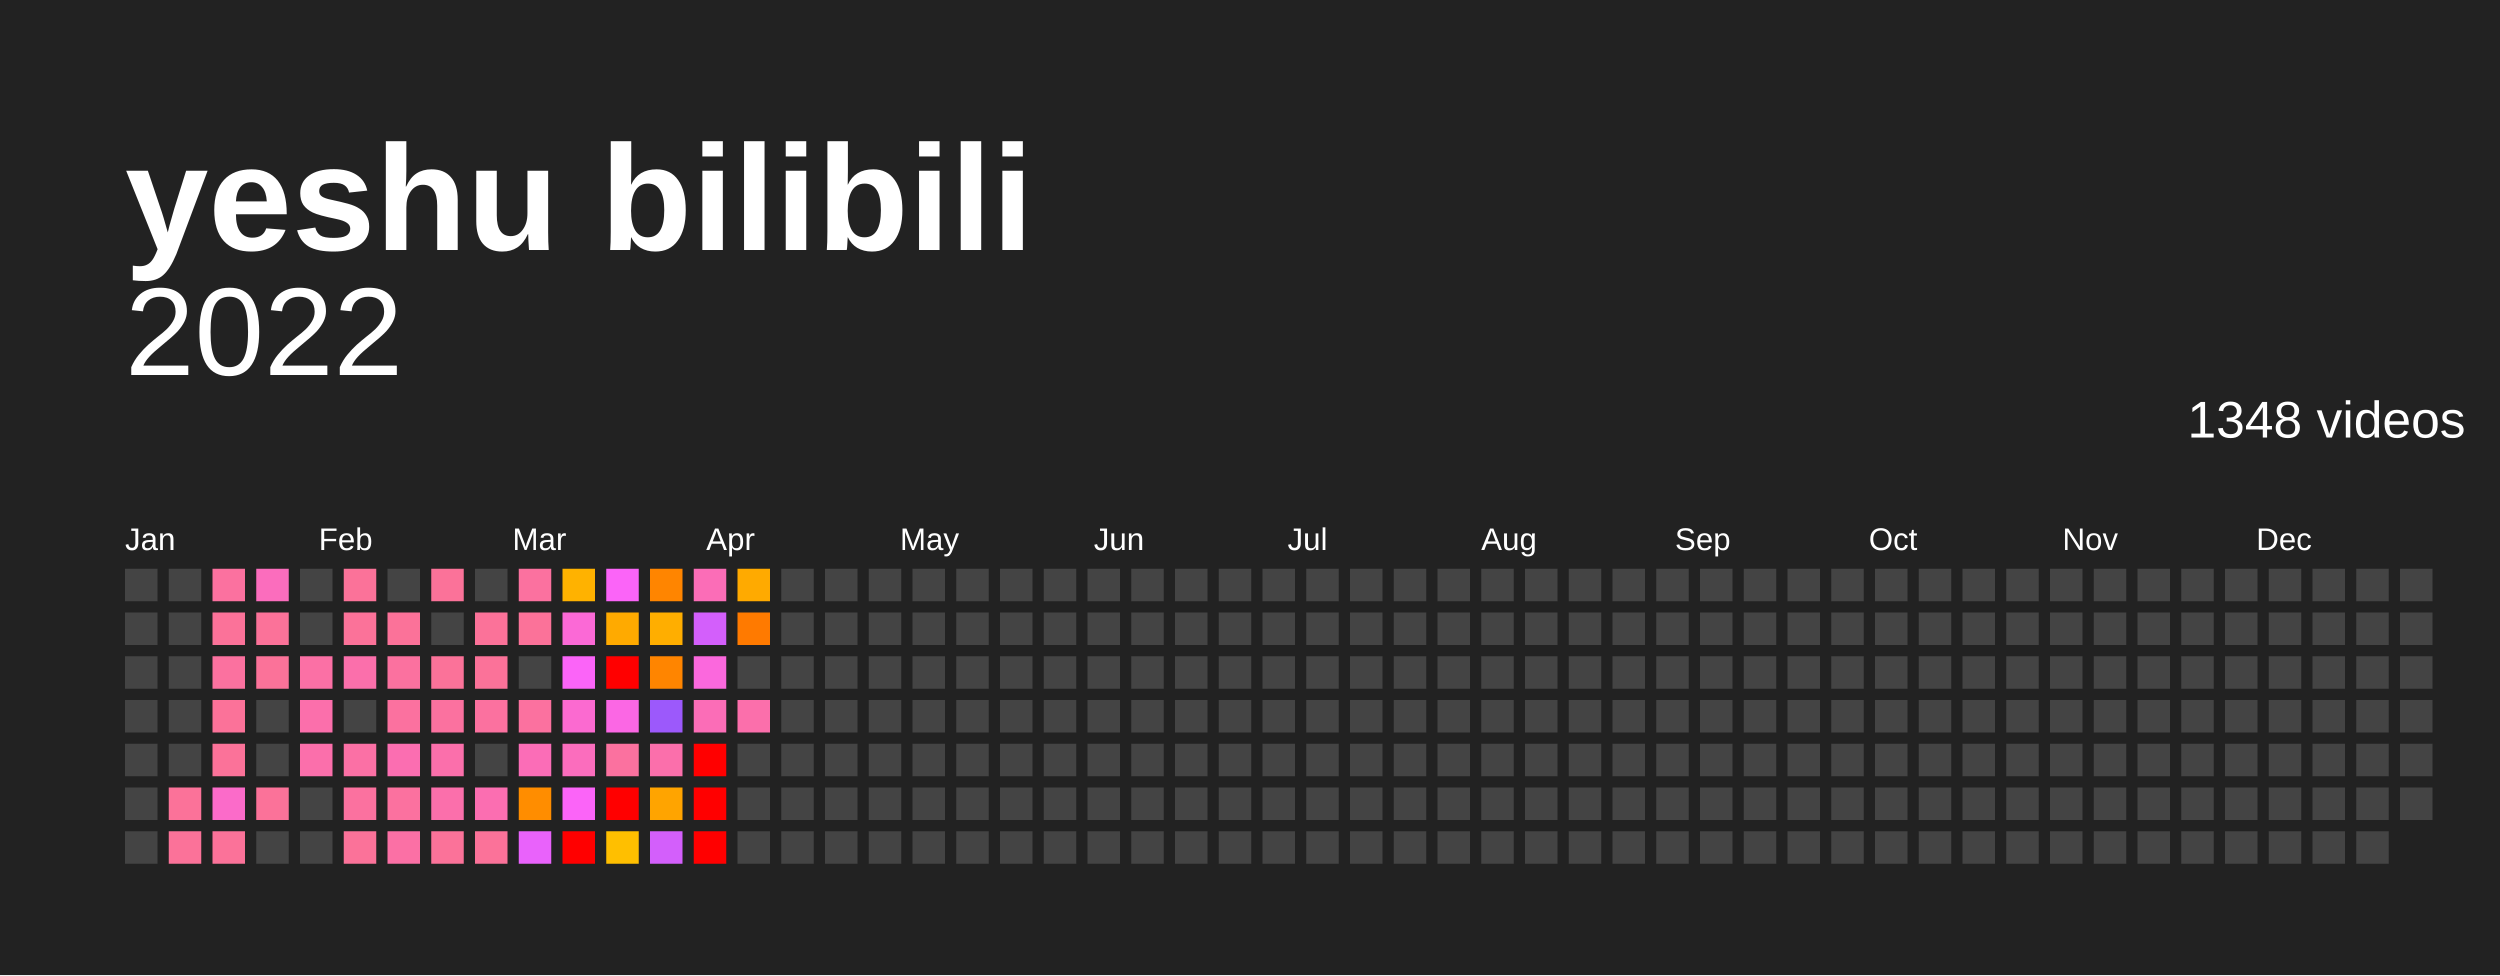
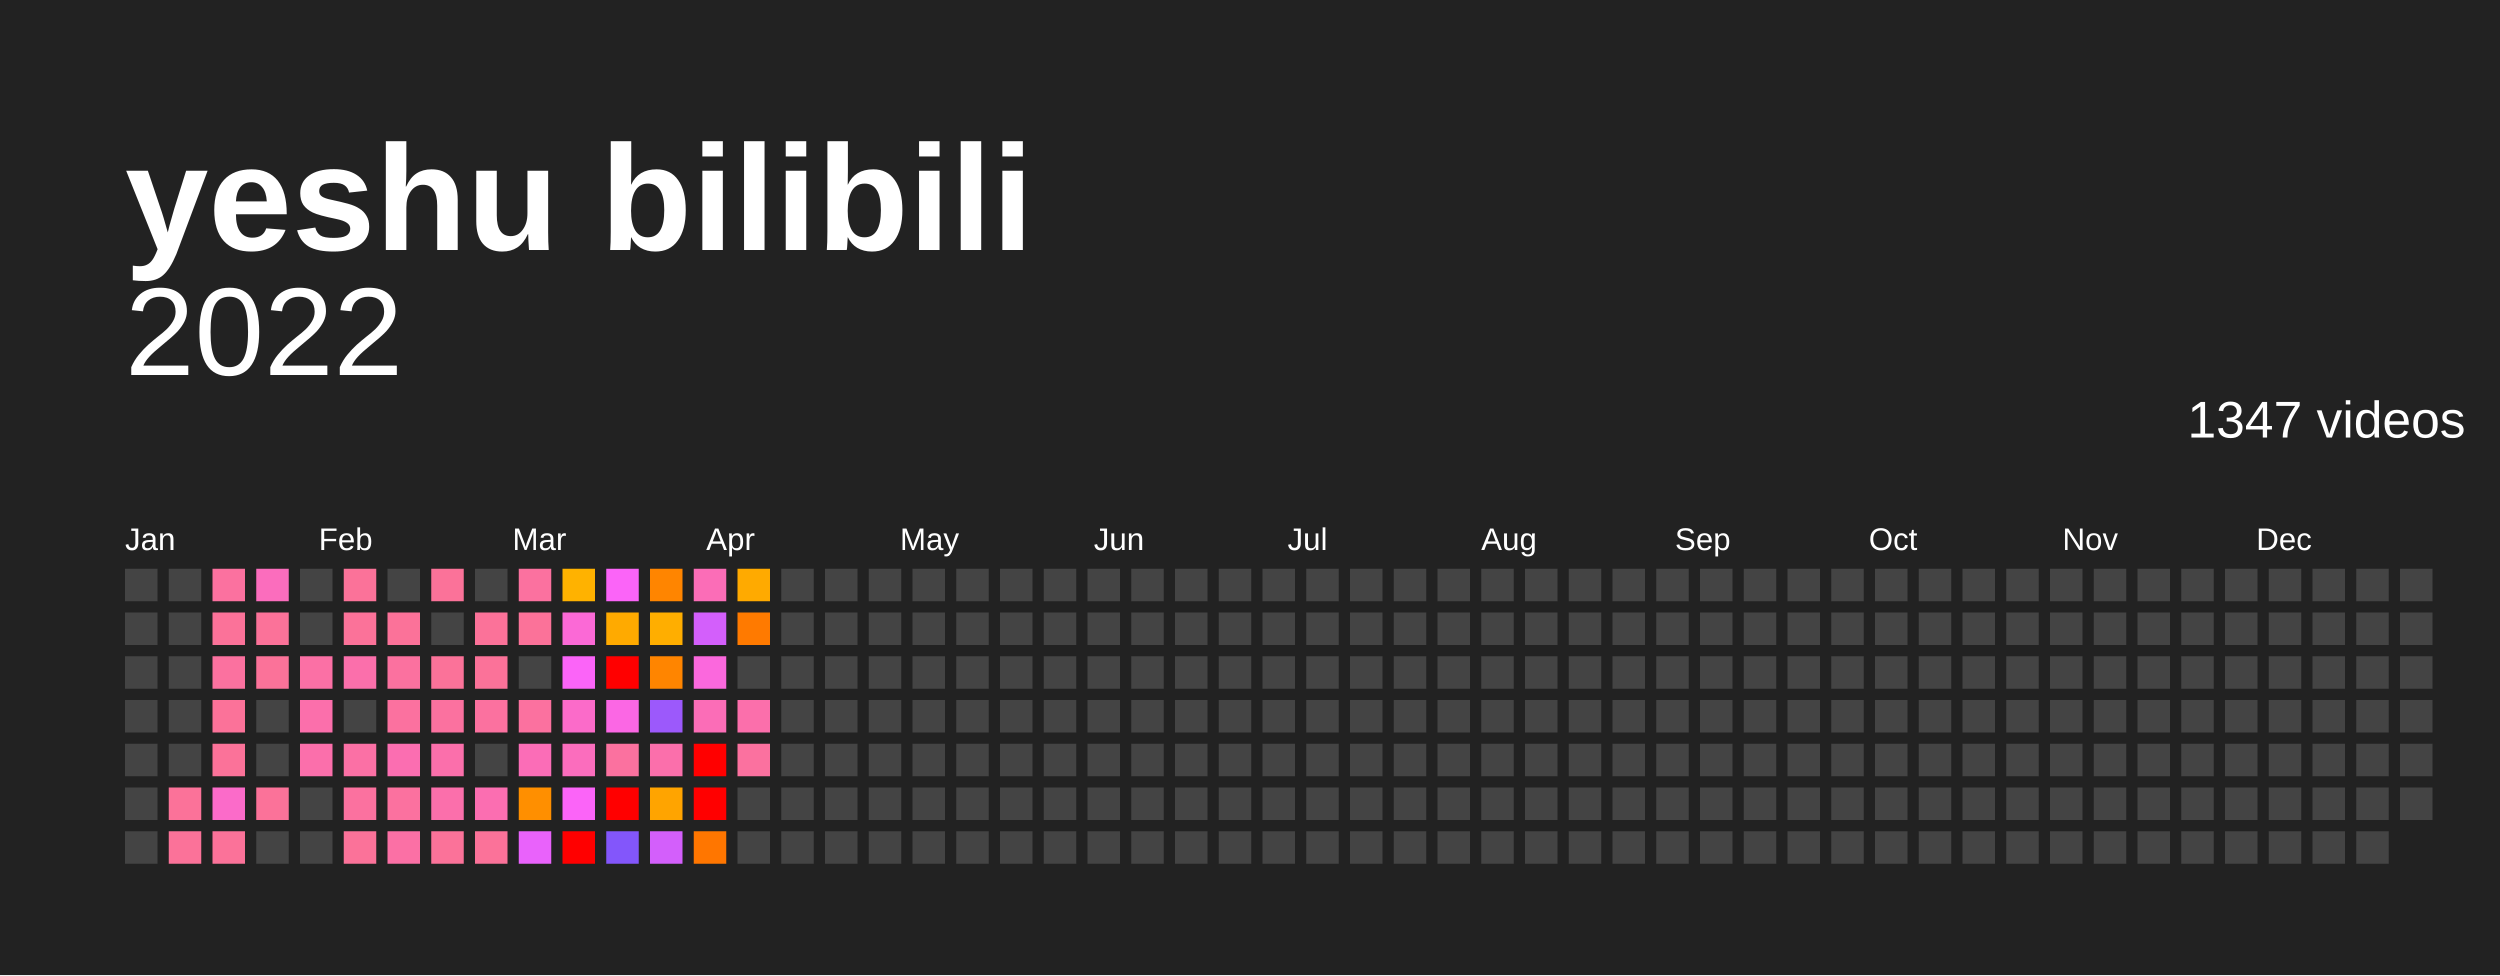
<svg xmlns="http://www.w3.org/2000/svg" baseProfile="full" height="78mm" version="1.1" viewBox="0,0,200,78" width="200mm">
  <defs />
  <rect fill="#222222" height="78" width="200" x="0" y="0" />
  <text fill="#FFFFFF" style="font-size:12px; font-family:Arial; font-weight:bold;" x="10" y="20">yeshu bilibili</text>
  <text alignment-baseline="hanging" fill="#FFFFFF" style="font-size:10.0px; font-family:Arial;" x="10" y="30">2022</text>
-   <text alignment-baseline="hanging" fill="#FFFFFF" style="font-size:4.125px; font-family:Arial;" x="175" y="35">1348 videos</text>
+   <text alignment-baseline="hanging" fill="#FFFFFF" style="font-size:4.125px; font-family:Arial;" x="175" y="35">1347 videos</text>
  <text fill="#FFFFFF" style="font-size:2.5px; font-family:Arial" x="10.0" y="44">Jan</text>
  <text fill="#FFFFFF" style="font-size:2.5px; font-family:Arial" x="25.5" y="44">Feb</text>
  <text fill="#FFFFFF" style="font-size:2.5px; font-family:Arial" x="41.0" y="44">Mar</text>
  <text fill="#FFFFFF" style="font-size:2.5px; font-family:Arial" x="56.5" y="44">Apr</text>
  <text fill="#FFFFFF" style="font-size:2.5px; font-family:Arial" x="72.0" y="44">May</text>
  <text fill="#FFFFFF" style="font-size:2.5px; font-family:Arial" x="87.5" y="44">Jun</text>
  <text fill="#FFFFFF" style="font-size:2.5px; font-family:Arial" x="103.0" y="44">Jul</text>
  <text fill="#FFFFFF" style="font-size:2.5px; font-family:Arial" x="118.5" y="44">Aug</text>
  <text fill="#FFFFFF" style="font-size:2.5px; font-family:Arial" x="134.0" y="44">Sep</text>
  <text fill="#FFFFFF" style="font-size:2.5px; font-family:Arial" x="149.5" y="44">Oct</text>
  <text fill="#FFFFFF" style="font-size:2.5px; font-family:Arial" x="165.0" y="44">Nov</text>
  <text fill="#FFFFFF" style="font-size:2.5px; font-family:Arial" x="180.5" y="44">Dec</text>
  <rect fill="#444444" height="2.6" width="2.6" x="10.0" y="45.5" />
  <rect fill="#444444" height="2.6" width="2.6" x="10.0" y="49.0" />
  <rect fill="#444444" height="2.6" width="2.6" x="10.0" y="52.5" />
  <rect fill="#444444" height="2.6" width="2.6" x="10.0" y="56.0" />
  <rect fill="#444444" height="2.6" width="2.6" x="10.0" y="59.5" />
  <rect fill="#444444" height="2.6" width="2.6" x="10.0" y="63.0" />
  <rect fill="#444444" height="2.6" width="2.6" x="10.0" y="66.5" />
  <rect fill="#444444" height="2.6" width="2.6" x="13.5" y="45.5" />
  <rect fill="#444444" height="2.6" width="2.6" x="13.5" y="49.0" />
  <rect fill="#444444" height="2.6" width="2.6" x="13.5" y="52.5" />
  <rect fill="#444444" height="2.6" width="2.6" x="13.5" y="56.0" />
  <rect fill="#444444" height="2.6" width="2.6" x="13.5" y="59.5" />
  <rect fill="#fb7299" height="2.6" width="2.6" x="13.5" y="63.0" />
  <rect fill="#fb7299" height="2.6" width="2.6" x="13.5" y="66.5" />
  <rect fill="#fb719f" height="2.6" width="2.6" x="17.0" y="45.5" />
  <rect fill="#fb7299" height="2.6" width="2.6" x="17.0" y="49.0" />
  <rect fill="#fb719f" height="2.6" width="2.6" x="17.0" y="52.5" />
  <rect fill="#fb7299" height="2.6" width="2.6" x="17.0" y="56.0" />
  <rect fill="#fb7299" height="2.6" width="2.6" x="17.0" y="59.5" />
  <rect fill="#fb6bc9" height="2.6" width="2.6" x="17.0" y="63.0" />
  <rect fill="#fb7299" height="2.6" width="2.6" x="17.0" y="66.5" />
  <rect fill="#fb6dbd" height="2.6" width="2.6" x="20.5" y="45.5" />
  <rect fill="#fb7299" height="2.6" width="2.6" x="20.5" y="49.0" />
  <rect fill="#fb7299" height="2.6" width="2.6" x="20.5" y="52.5" />
  <rect fill="#444444" height="2.6" width="2.6" x="20.5" y="56.0" />
  <rect fill="#444444" height="2.6" width="2.6" x="20.5" y="59.5" />
  <rect fill="#fb7299" height="2.6" width="2.6" x="20.5" y="63.0" />
  <rect fill="#444444" height="2.6" width="2.6" x="20.5" y="66.5" />
  <rect fill="#444444" height="2.6" width="2.6" x="24.0" y="45.5" />
  <rect fill="#444444" height="2.6" width="2.6" x="24.0" y="49.0" />
  <rect fill="#fb70a5" height="2.6" width="2.6" x="24.0" y="52.5" />
  <rect fill="#fb6fab" height="2.6" width="2.6" x="24.0" y="56.0" />
  <rect fill="#fb6fab" height="2.6" width="2.6" x="24.0" y="59.5" />
  <rect fill="#444444" height="2.6" width="2.6" x="24.0" y="63.0" />
  <rect fill="#444444" height="2.6" width="2.6" x="24.0" y="66.5" />
  <rect fill="#fb7299" height="2.6" width="2.6" x="27.5" y="45.5" />
  <rect fill="#fb7299" height="2.6" width="2.6" x="27.5" y="49.0" />
  <rect fill="#fb6fab" height="2.6" width="2.6" x="27.5" y="52.5" />
  <rect fill="#444444" height="2.6" width="2.6" x="27.5" y="56.0" />
  <rect fill="#fb70a5" height="2.6" width="2.6" x="27.5" y="59.5" />
  <rect fill="#fb719f" height="2.6" width="2.6" x="27.5" y="63.0" />
  <rect fill="#fb7299" height="2.6" width="2.6" x="27.5" y="66.5" />
  <rect fill="#444444" height="2.6" width="2.6" x="31.0" y="45.5" />
  <rect fill="#fb7299" height="2.6" width="2.6" x="31.0" y="49.0" />
  <rect fill="#fb719f" height="2.6" width="2.6" x="31.0" y="52.5" />
  <rect fill="#fb719f" height="2.6" width="2.6" x="31.0" y="56.0" />
  <rect fill="#fb6eb1" height="2.6" width="2.6" x="31.0" y="59.5" />
  <rect fill="#fb719f" height="2.6" width="2.6" x="31.0" y="63.0" />
  <rect fill="#fb70a5" height="2.6" width="2.6" x="31.0" y="66.5" />
  <rect fill="#fb7299" height="2.6" width="2.6" x="34.5" y="45.5" />
  <rect fill="#444444" height="2.6" width="2.6" x="34.5" y="49.0" />
  <rect fill="#fb7299" height="2.6" width="2.6" x="34.5" y="52.5" />
  <rect fill="#fb719f" height="2.6" width="2.6" x="34.5" y="56.0" />
  <rect fill="#fb6fab" height="2.6" width="2.6" x="34.5" y="59.5" />
  <rect fill="#fb6fab" height="2.6" width="2.6" x="34.5" y="63.0" />
  <rect fill="#fb7299" height="2.6" width="2.6" x="34.5" y="66.5" />
  <rect fill="#444444" height="2.6" width="2.6" x="38.0" y="45.5" />
  <rect fill="#fb7299" height="2.6" width="2.6" x="38.0" y="49.0" />
  <rect fill="#fb7299" height="2.6" width="2.6" x="38.0" y="52.5" />
  <rect fill="#fb719f" height="2.6" width="2.6" x="38.0" y="56.0" />
  <rect fill="#444444" height="2.6" width="2.6" x="38.0" y="59.5" />
  <rect fill="#fb6eb1" height="2.6" width="2.6" x="38.0" y="63.0" />
  <rect fill="#fb7299" height="2.6" width="2.6" x="38.0" y="66.5" />
  <rect fill="#fb719f" height="2.6" width="2.6" x="41.5" y="45.5" />
  <rect fill="#fb7299" height="2.6" width="2.6" x="41.5" y="49.0" />
  <rect fill="#444444" height="2.6" width="2.6" x="41.5" y="52.5" />
  <rect fill="#fb719f" height="2.6" width="2.6" x="41.5" y="56.0" />
  <rect fill="#fb6db7" height="2.6" width="2.6" x="41.5" y="59.5" />
-   <rect fill="#ff8d00" height="2.6" width="2.6" x="41.5" y="63.0" />
+   <rect fill="#ff8f00" height="2.6" width="2.6" x="41.5" y="63.0" />
  <rect fill="#e962fb" height="2.6" width="2.6" x="41.5" y="66.5" />
  <rect fill="#ffb200" height="2.6" width="2.6" x="45.0" y="45.5" />
  <rect fill="#fb69d6" height="2.6" width="2.6" x="45.0" y="49.0" />
  <rect fill="#fb64f8" height="2.6" width="2.6" x="45.0" y="52.5" />
-   <rect fill="#fb6ad0" height="2.6" width="2.6" x="45.0" y="56.0" />
+   <rect fill="#fb6bc9" height="2.6" width="2.6" x="45.0" y="56.0" />
  <rect fill="#fb6dbd" height="2.6" width="2.6" x="45.0" y="59.5" />
  <rect fill="#fb64f8" height="2.6" width="2.6" x="45.0" y="63.0" />
  <rect fill="red" height="2.6" width="2.6" x="45.0" y="66.5" />
  <rect fill="#fb64f8" height="2.6" width="2.6" x="48.5" y="45.5" />
  <rect fill="#ffaa00" height="2.6" width="2.6" x="48.5" y="49.0" />
  <rect fill="red" height="2.6" width="2.6" x="48.5" y="52.5" />
  <rect fill="#fb67e4" height="2.6" width="2.6" x="48.5" y="56.0" />
  <rect fill="#fb719f" height="2.6" width="2.6" x="48.5" y="59.5" />
  <rect fill="red" height="2.6" width="2.6" x="48.5" y="63.0" />
-   <rect fill="#ffbf00" height="2.6" width="2.6" x="48.5" y="66.5" />
+   <rect fill="#8356fb" height="2.6" width="2.6" x="48.5" y="66.5" />
  <rect fill="#ff8500" height="2.6" width="2.6" x="52.0" y="45.5" />
  <rect fill="#ffae00" height="2.6" width="2.6" x="52.0" y="49.0" />
  <rect fill="#ff8500" height="2.6" width="2.6" x="52.0" y="52.5" />
  <rect fill="#9c59fb" height="2.6" width="2.6" x="52.0" y="56.0" />
  <rect fill="#fb6fab" height="2.6" width="2.6" x="52.0" y="59.5" />
  <rect fill="#ffa400" height="2.6" width="2.6" x="52.0" y="63.0" />
  <rect fill="#d35ffb" height="2.6" width="2.6" x="52.0" y="66.5" />
  <rect fill="#fb6db7" height="2.6" width="2.6" x="55.5" y="45.5" />
  <rect fill="#d35ffb" height="2.6" width="2.6" x="55.5" y="49.0" />
  <rect fill="#fb68dd" height="2.6" width="2.6" x="55.5" y="52.5" />
  <rect fill="#fb6db7" height="2.6" width="2.6" x="55.5" y="56.0" />
  <rect fill="red" height="2.6" width="2.6" x="55.5" y="59.5" />
  <rect fill="red" height="2.6" width="2.6" x="55.5" y="63.0" />
-   <rect fill="red" height="2.6" width="2.6" x="55.5" y="66.5" />
+   <rect fill="#ff7600" height="2.6" width="2.6" x="55.5" y="66.5" />
  <rect fill="#ffaa00" height="2.6" width="2.6" x="59.0" y="45.5" />
  <rect fill="#ff7a00" height="2.6" width="2.6" x="59.0" y="49.0" />
  <rect fill="#444444" height="2.6" width="2.6" x="59.0" y="52.5" />
  <rect fill="#fb6fab" height="2.6" width="2.6" x="59.0" y="56.0" />
-   <rect fill="#444444" height="2.6" width="2.6" x="59.0" y="59.5" />
+   <rect fill="#fb719f" height="2.6" width="2.6" x="59.0" y="59.5" />
  <rect fill="#444444" height="2.6" width="2.6" x="59.0" y="63.0" />
  <rect fill="#444444" height="2.6" width="2.6" x="59.0" y="66.5" />
  <rect fill="#444444" height="2.6" width="2.6" x="62.5" y="45.5" />
  <rect fill="#444444" height="2.6" width="2.6" x="62.5" y="49.0" />
  <rect fill="#444444" height="2.6" width="2.6" x="62.5" y="52.5" />
  <rect fill="#444444" height="2.6" width="2.6" x="62.5" y="56.0" />
  <rect fill="#444444" height="2.6" width="2.6" x="62.5" y="59.5" />
  <rect fill="#444444" height="2.6" width="2.6" x="62.5" y="63.0" />
  <rect fill="#444444" height="2.6" width="2.6" x="62.5" y="66.5" />
  <rect fill="#444444" height="2.6" width="2.6" x="66.0" y="45.5" />
  <rect fill="#444444" height="2.6" width="2.6" x="66.0" y="49.0" />
  <rect fill="#444444" height="2.6" width="2.6" x="66.0" y="52.5" />
  <rect fill="#444444" height="2.6" width="2.6" x="66.0" y="56.0" />
  <rect fill="#444444" height="2.6" width="2.6" x="66.0" y="59.5" />
  <rect fill="#444444" height="2.6" width="2.6" x="66.0" y="63.0" />
  <rect fill="#444444" height="2.6" width="2.6" x="66.0" y="66.5" />
  <rect fill="#444444" height="2.6" width="2.6" x="69.5" y="45.5" />
  <rect fill="#444444" height="2.6" width="2.6" x="69.5" y="49.0" />
  <rect fill="#444444" height="2.6" width="2.6" x="69.5" y="52.5" />
  <rect fill="#444444" height="2.6" width="2.6" x="69.5" y="56.0" />
  <rect fill="#444444" height="2.6" width="2.6" x="69.5" y="59.5" />
  <rect fill="#444444" height="2.6" width="2.6" x="69.5" y="63.0" />
  <rect fill="#444444" height="2.6" width="2.6" x="69.5" y="66.5" />
  <rect fill="#444444" height="2.6" width="2.6" x="73.0" y="45.5" />
  <rect fill="#444444" height="2.6" width="2.6" x="73.0" y="49.0" />
  <rect fill="#444444" height="2.6" width="2.6" x="73.0" y="52.5" />
  <rect fill="#444444" height="2.6" width="2.6" x="73.0" y="56.0" />
  <rect fill="#444444" height="2.6" width="2.6" x="73.0" y="59.5" />
  <rect fill="#444444" height="2.6" width="2.6" x="73.0" y="63.0" />
  <rect fill="#444444" height="2.6" width="2.6" x="73.0" y="66.5" />
  <rect fill="#444444" height="2.6" width="2.6" x="76.5" y="45.5" />
  <rect fill="#444444" height="2.6" width="2.6" x="76.5" y="49.0" />
  <rect fill="#444444" height="2.6" width="2.6" x="76.5" y="52.5" />
  <rect fill="#444444" height="2.6" width="2.6" x="76.5" y="56.0" />
  <rect fill="#444444" height="2.6" width="2.6" x="76.5" y="59.5" />
  <rect fill="#444444" height="2.6" width="2.6" x="76.5" y="63.0" />
  <rect fill="#444444" height="2.6" width="2.6" x="76.5" y="66.5" />
  <rect fill="#444444" height="2.6" width="2.6" x="80.0" y="45.5" />
  <rect fill="#444444" height="2.6" width="2.6" x="80.0" y="49.0" />
  <rect fill="#444444" height="2.6" width="2.6" x="80.0" y="52.5" />
  <rect fill="#444444" height="2.6" width="2.6" x="80.0" y="56.0" />
  <rect fill="#444444" height="2.6" width="2.6" x="80.0" y="59.5" />
  <rect fill="#444444" height="2.6" width="2.6" x="80.0" y="63.0" />
  <rect fill="#444444" height="2.6" width="2.6" x="80.0" y="66.5" />
  <rect fill="#444444" height="2.6" width="2.6" x="83.5" y="45.5" />
  <rect fill="#444444" height="2.6" width="2.6" x="83.5" y="49.0" />
  <rect fill="#444444" height="2.6" width="2.6" x="83.5" y="52.5" />
  <rect fill="#444444" height="2.6" width="2.6" x="83.5" y="56.0" />
  <rect fill="#444444" height="2.6" width="2.6" x="83.5" y="59.5" />
  <rect fill="#444444" height="2.6" width="2.6" x="83.5" y="63.0" />
  <rect fill="#444444" height="2.6" width="2.6" x="83.5" y="66.5" />
  <rect fill="#444444" height="2.6" width="2.6" x="87.0" y="45.5" />
  <rect fill="#444444" height="2.6" width="2.6" x="87.0" y="49.0" />
  <rect fill="#444444" height="2.6" width="2.6" x="87.0" y="52.5" />
  <rect fill="#444444" height="2.6" width="2.6" x="87.0" y="56.0" />
  <rect fill="#444444" height="2.6" width="2.6" x="87.0" y="59.5" />
  <rect fill="#444444" height="2.6" width="2.6" x="87.0" y="63.0" />
  <rect fill="#444444" height="2.6" width="2.6" x="87.0" y="66.5" />
  <rect fill="#444444" height="2.6" width="2.6" x="90.5" y="45.5" />
  <rect fill="#444444" height="2.6" width="2.6" x="90.5" y="49.0" />
  <rect fill="#444444" height="2.6" width="2.6" x="90.5" y="52.5" />
  <rect fill="#444444" height="2.6" width="2.6" x="90.5" y="56.0" />
  <rect fill="#444444" height="2.6" width="2.6" x="90.5" y="59.5" />
  <rect fill="#444444" height="2.6" width="2.6" x="90.5" y="63.0" />
  <rect fill="#444444" height="2.6" width="2.6" x="90.5" y="66.5" />
  <rect fill="#444444" height="2.6" width="2.6" x="94.0" y="45.5" />
  <rect fill="#444444" height="2.6" width="2.6" x="94.0" y="49.0" />
  <rect fill="#444444" height="2.6" width="2.6" x="94.0" y="52.5" />
  <rect fill="#444444" height="2.6" width="2.6" x="94.0" y="56.0" />
  <rect fill="#444444" height="2.6" width="2.6" x="94.0" y="59.5" />
  <rect fill="#444444" height="2.6" width="2.6" x="94.0" y="63.0" />
  <rect fill="#444444" height="2.6" width="2.6" x="94.0" y="66.5" />
  <rect fill="#444444" height="2.6" width="2.6" x="97.5" y="45.5" />
  <rect fill="#444444" height="2.6" width="2.6" x="97.5" y="49.0" />
  <rect fill="#444444" height="2.6" width="2.6" x="97.5" y="52.5" />
  <rect fill="#444444" height="2.6" width="2.6" x="97.5" y="56.0" />
  <rect fill="#444444" height="2.6" width="2.6" x="97.5" y="59.5" />
  <rect fill="#444444" height="2.6" width="2.6" x="97.5" y="63.0" />
  <rect fill="#444444" height="2.6" width="2.6" x="97.5" y="66.5" />
  <rect fill="#444444" height="2.6" width="2.6" x="101.0" y="45.5" />
  <rect fill="#444444" height="2.6" width="2.6" x="101.0" y="49.0" />
  <rect fill="#444444" height="2.6" width="2.6" x="101.0" y="52.5" />
  <rect fill="#444444" height="2.6" width="2.6" x="101.0" y="56.0" />
  <rect fill="#444444" height="2.6" width="2.6" x="101.0" y="59.5" />
  <rect fill="#444444" height="2.6" width="2.6" x="101.0" y="63.0" />
  <rect fill="#444444" height="2.6" width="2.6" x="101.0" y="66.5" />
  <rect fill="#444444" height="2.6" width="2.6" x="104.5" y="45.5" />
  <rect fill="#444444" height="2.6" width="2.6" x="104.5" y="49.0" />
  <rect fill="#444444" height="2.6" width="2.6" x="104.5" y="52.5" />
  <rect fill="#444444" height="2.6" width="2.6" x="104.5" y="56.0" />
  <rect fill="#444444" height="2.6" width="2.6" x="104.5" y="59.5" />
  <rect fill="#444444" height="2.6" width="2.6" x="104.5" y="63.0" />
  <rect fill="#444444" height="2.6" width="2.6" x="104.5" y="66.5" />
  <rect fill="#444444" height="2.6" width="2.6" x="108.0" y="45.5" />
  <rect fill="#444444" height="2.6" width="2.6" x="108.0" y="49.0" />
  <rect fill="#444444" height="2.6" width="2.6" x="108.0" y="52.5" />
  <rect fill="#444444" height="2.6" width="2.6" x="108.0" y="56.0" />
  <rect fill="#444444" height="2.6" width="2.6" x="108.0" y="59.5" />
  <rect fill="#444444" height="2.6" width="2.6" x="108.0" y="63.0" />
  <rect fill="#444444" height="2.6" width="2.6" x="108.0" y="66.5" />
  <rect fill="#444444" height="2.6" width="2.6" x="111.5" y="45.5" />
  <rect fill="#444444" height="2.6" width="2.6" x="111.5" y="49.0" />
  <rect fill="#444444" height="2.6" width="2.6" x="111.5" y="52.5" />
  <rect fill="#444444" height="2.6" width="2.6" x="111.5" y="56.0" />
  <rect fill="#444444" height="2.6" width="2.6" x="111.5" y="59.5" />
  <rect fill="#444444" height="2.6" width="2.6" x="111.5" y="63.0" />
  <rect fill="#444444" height="2.6" width="2.6" x="111.5" y="66.5" />
  <rect fill="#444444" height="2.6" width="2.6" x="115.0" y="45.5" />
  <rect fill="#444444" height="2.6" width="2.6" x="115.0" y="49.0" />
  <rect fill="#444444" height="2.6" width="2.6" x="115.0" y="52.5" />
  <rect fill="#444444" height="2.6" width="2.6" x="115.0" y="56.0" />
  <rect fill="#444444" height="2.6" width="2.6" x="115.0" y="59.5" />
  <rect fill="#444444" height="2.6" width="2.6" x="115.0" y="63.0" />
  <rect fill="#444444" height="2.6" width="2.6" x="115.0" y="66.5" />
  <rect fill="#444444" height="2.6" width="2.6" x="118.5" y="45.5" />
  <rect fill="#444444" height="2.6" width="2.6" x="118.5" y="49.0" />
  <rect fill="#444444" height="2.6" width="2.6" x="118.5" y="52.5" />
  <rect fill="#444444" height="2.6" width="2.6" x="118.5" y="56.0" />
  <rect fill="#444444" height="2.6" width="2.6" x="118.5" y="59.5" />
  <rect fill="#444444" height="2.6" width="2.6" x="118.5" y="63.0" />
  <rect fill="#444444" height="2.6" width="2.6" x="118.5" y="66.5" />
  <rect fill="#444444" height="2.6" width="2.6" x="122.0" y="45.5" />
  <rect fill="#444444" height="2.6" width="2.6" x="122.0" y="49.0" />
  <rect fill="#444444" height="2.6" width="2.6" x="122.0" y="52.5" />
  <rect fill="#444444" height="2.6" width="2.6" x="122.0" y="56.0" />
  <rect fill="#444444" height="2.6" width="2.6" x="122.0" y="59.5" />
  <rect fill="#444444" height="2.6" width="2.6" x="122.0" y="63.0" />
  <rect fill="#444444" height="2.6" width="2.6" x="122.0" y="66.5" />
  <rect fill="#444444" height="2.6" width="2.6" x="125.5" y="45.5" />
  <rect fill="#444444" height="2.6" width="2.6" x="125.5" y="49.0" />
  <rect fill="#444444" height="2.6" width="2.6" x="125.5" y="52.5" />
  <rect fill="#444444" height="2.6" width="2.6" x="125.5" y="56.0" />
  <rect fill="#444444" height="2.6" width="2.6" x="125.5" y="59.5" />
  <rect fill="#444444" height="2.6" width="2.6" x="125.5" y="63.0" />
  <rect fill="#444444" height="2.6" width="2.6" x="125.5" y="66.5" />
  <rect fill="#444444" height="2.6" width="2.6" x="129.0" y="45.5" />
  <rect fill="#444444" height="2.6" width="2.6" x="129.0" y="49.0" />
  <rect fill="#444444" height="2.6" width="2.6" x="129.0" y="52.5" />
  <rect fill="#444444" height="2.6" width="2.6" x="129.0" y="56.0" />
  <rect fill="#444444" height="2.6" width="2.6" x="129.0" y="59.5" />
  <rect fill="#444444" height="2.6" width="2.6" x="129.0" y="63.0" />
  <rect fill="#444444" height="2.6" width="2.6" x="129.0" y="66.5" />
  <rect fill="#444444" height="2.6" width="2.6" x="132.5" y="45.5" />
  <rect fill="#444444" height="2.6" width="2.6" x="132.5" y="49.0" />
  <rect fill="#444444" height="2.6" width="2.6" x="132.5" y="52.5" />
  <rect fill="#444444" height="2.6" width="2.6" x="132.5" y="56.0" />
  <rect fill="#444444" height="2.6" width="2.6" x="132.5" y="59.5" />
  <rect fill="#444444" height="2.6" width="2.6" x="132.5" y="63.0" />
  <rect fill="#444444" height="2.6" width="2.6" x="132.5" y="66.5" />
  <rect fill="#444444" height="2.6" width="2.6" x="136.0" y="45.5" />
  <rect fill="#444444" height="2.6" width="2.6" x="136.0" y="49.0" />
  <rect fill="#444444" height="2.6" width="2.6" x="136.0" y="52.5" />
  <rect fill="#444444" height="2.6" width="2.6" x="136.0" y="56.0" />
  <rect fill="#444444" height="2.6" width="2.6" x="136.0" y="59.5" />
  <rect fill="#444444" height="2.6" width="2.6" x="136.0" y="63.0" />
  <rect fill="#444444" height="2.6" width="2.6" x="136.0" y="66.5" />
  <rect fill="#444444" height="2.6" width="2.6" x="139.5" y="45.5" />
  <rect fill="#444444" height="2.6" width="2.6" x="139.5" y="49.0" />
  <rect fill="#444444" height="2.6" width="2.6" x="139.5" y="52.5" />
  <rect fill="#444444" height="2.6" width="2.6" x="139.5" y="56.0" />
  <rect fill="#444444" height="2.6" width="2.6" x="139.5" y="59.5" />
  <rect fill="#444444" height="2.6" width="2.6" x="139.5" y="63.0" />
  <rect fill="#444444" height="2.6" width="2.6" x="139.5" y="66.5" />
  <rect fill="#444444" height="2.6" width="2.6" x="143.0" y="45.5" />
  <rect fill="#444444" height="2.6" width="2.6" x="143.0" y="49.0" />
  <rect fill="#444444" height="2.6" width="2.6" x="143.0" y="52.5" />
  <rect fill="#444444" height="2.6" width="2.6" x="143.0" y="56.0" />
  <rect fill="#444444" height="2.6" width="2.6" x="143.0" y="59.5" />
  <rect fill="#444444" height="2.6" width="2.6" x="143.0" y="63.0" />
  <rect fill="#444444" height="2.6" width="2.6" x="143.0" y="66.5" />
  <rect fill="#444444" height="2.6" width="2.6" x="146.5" y="45.5" />
  <rect fill="#444444" height="2.6" width="2.6" x="146.5" y="49.0" />
  <rect fill="#444444" height="2.6" width="2.6" x="146.5" y="52.5" />
  <rect fill="#444444" height="2.6" width="2.6" x="146.5" y="56.0" />
  <rect fill="#444444" height="2.6" width="2.6" x="146.5" y="59.5" />
  <rect fill="#444444" height="2.6" width="2.6" x="146.5" y="63.0" />
  <rect fill="#444444" height="2.6" width="2.6" x="146.5" y="66.5" />
  <rect fill="#444444" height="2.6" width="2.6" x="150.0" y="45.5" />
  <rect fill="#444444" height="2.6" width="2.6" x="150.0" y="49.0" />
  <rect fill="#444444" height="2.6" width="2.6" x="150.0" y="52.5" />
  <rect fill="#444444" height="2.6" width="2.6" x="150.0" y="56.0" />
  <rect fill="#444444" height="2.6" width="2.6" x="150.0" y="59.5" />
  <rect fill="#444444" height="2.6" width="2.6" x="150.0" y="63.0" />
  <rect fill="#444444" height="2.6" width="2.6" x="150.0" y="66.5" />
  <rect fill="#444444" height="2.6" width="2.6" x="153.5" y="45.5" />
  <rect fill="#444444" height="2.6" width="2.6" x="153.5" y="49.0" />
  <rect fill="#444444" height="2.6" width="2.6" x="153.5" y="52.5" />
  <rect fill="#444444" height="2.6" width="2.6" x="153.5" y="56.0" />
  <rect fill="#444444" height="2.6" width="2.6" x="153.5" y="59.5" />
  <rect fill="#444444" height="2.6" width="2.6" x="153.5" y="63.0" />
  <rect fill="#444444" height="2.6" width="2.6" x="153.5" y="66.5" />
  <rect fill="#444444" height="2.6" width="2.6" x="157.0" y="45.5" />
  <rect fill="#444444" height="2.6" width="2.6" x="157.0" y="49.0" />
  <rect fill="#444444" height="2.6" width="2.6" x="157.0" y="52.5" />
  <rect fill="#444444" height="2.6" width="2.6" x="157.0" y="56.0" />
  <rect fill="#444444" height="2.6" width="2.6" x="157.0" y="59.5" />
  <rect fill="#444444" height="2.6" width="2.6" x="157.0" y="63.0" />
  <rect fill="#444444" height="2.6" width="2.6" x="157.0" y="66.5" />
  <rect fill="#444444" height="2.6" width="2.6" x="160.5" y="45.5" />
  <rect fill="#444444" height="2.6" width="2.6" x="160.5" y="49.0" />
  <rect fill="#444444" height="2.6" width="2.6" x="160.5" y="52.5" />
  <rect fill="#444444" height="2.6" width="2.6" x="160.5" y="56.0" />
  <rect fill="#444444" height="2.6" width="2.6" x="160.5" y="59.5" />
  <rect fill="#444444" height="2.6" width="2.6" x="160.5" y="63.0" />
  <rect fill="#444444" height="2.6" width="2.6" x="160.5" y="66.5" />
  <rect fill="#444444" height="2.6" width="2.6" x="164.0" y="45.5" />
  <rect fill="#444444" height="2.6" width="2.6" x="164.0" y="49.0" />
  <rect fill="#444444" height="2.6" width="2.6" x="164.0" y="52.5" />
  <rect fill="#444444" height="2.6" width="2.6" x="164.0" y="56.0" />
  <rect fill="#444444" height="2.6" width="2.6" x="164.0" y="59.5" />
  <rect fill="#444444" height="2.6" width="2.6" x="164.0" y="63.0" />
  <rect fill="#444444" height="2.6" width="2.6" x="164.0" y="66.5" />
  <rect fill="#444444" height="2.6" width="2.6" x="167.5" y="45.5" />
  <rect fill="#444444" height="2.6" width="2.6" x="167.5" y="49.0" />
  <rect fill="#444444" height="2.6" width="2.6" x="167.5" y="52.5" />
  <rect fill="#444444" height="2.6" width="2.6" x="167.5" y="56.0" />
  <rect fill="#444444" height="2.6" width="2.6" x="167.5" y="59.5" />
  <rect fill="#444444" height="2.6" width="2.6" x="167.5" y="63.0" />
  <rect fill="#444444" height="2.6" width="2.6" x="167.5" y="66.5" />
  <rect fill="#444444" height="2.6" width="2.6" x="171.0" y="45.5" />
  <rect fill="#444444" height="2.6" width="2.6" x="171.0" y="49.0" />
  <rect fill="#444444" height="2.6" width="2.6" x="171.0" y="52.5" />
  <rect fill="#444444" height="2.6" width="2.6" x="171.0" y="56.0" />
  <rect fill="#444444" height="2.6" width="2.6" x="171.0" y="59.5" />
  <rect fill="#444444" height="2.6" width="2.6" x="171.0" y="63.0" />
  <rect fill="#444444" height="2.6" width="2.6" x="171.0" y="66.5" />
  <rect fill="#444444" height="2.6" width="2.6" x="174.5" y="45.5" />
  <rect fill="#444444" height="2.6" width="2.6" x="174.5" y="49.0" />
  <rect fill="#444444" height="2.6" width="2.6" x="174.5" y="52.5" />
  <rect fill="#444444" height="2.6" width="2.6" x="174.5" y="56.0" />
  <rect fill="#444444" height="2.6" width="2.6" x="174.5" y="59.5" />
  <rect fill="#444444" height="2.6" width="2.6" x="174.5" y="63.0" />
  <rect fill="#444444" height="2.6" width="2.6" x="174.5" y="66.5" />
  <rect fill="#444444" height="2.6" width="2.6" x="178.0" y="45.5" />
  <rect fill="#444444" height="2.6" width="2.6" x="178.0" y="49.0" />
  <rect fill="#444444" height="2.6" width="2.6" x="178.0" y="52.5" />
  <rect fill="#444444" height="2.6" width="2.6" x="178.0" y="56.0" />
  <rect fill="#444444" height="2.6" width="2.6" x="178.0" y="59.5" />
  <rect fill="#444444" height="2.6" width="2.6" x="178.0" y="63.0" />
  <rect fill="#444444" height="2.6" width="2.6" x="178.0" y="66.5" />
  <rect fill="#444444" height="2.6" width="2.6" x="181.5" y="45.5" />
  <rect fill="#444444" height="2.6" width="2.6" x="181.5" y="49.0" />
  <rect fill="#444444" height="2.6" width="2.6" x="181.5" y="52.5" />
  <rect fill="#444444" height="2.6" width="2.6" x="181.5" y="56.0" />
  <rect fill="#444444" height="2.6" width="2.6" x="181.5" y="59.5" />
  <rect fill="#444444" height="2.6" width="2.6" x="181.5" y="63.0" />
  <rect fill="#444444" height="2.6" width="2.6" x="181.5" y="66.5" />
  <rect fill="#444444" height="2.6" width="2.6" x="185.0" y="45.5" />
  <rect fill="#444444" height="2.6" width="2.6" x="185.0" y="49.0" />
  <rect fill="#444444" height="2.6" width="2.6" x="185.0" y="52.5" />
  <rect fill="#444444" height="2.6" width="2.6" x="185.0" y="56.0" />
  <rect fill="#444444" height="2.6" width="2.6" x="185.0" y="59.5" />
  <rect fill="#444444" height="2.6" width="2.6" x="185.0" y="63.0" />
  <rect fill="#444444" height="2.6" width="2.6" x="185.0" y="66.5" />
  <rect fill="#444444" height="2.6" width="2.6" x="188.5" y="45.5" />
  <rect fill="#444444" height="2.6" width="2.6" x="188.5" y="49.0" />
  <rect fill="#444444" height="2.6" width="2.6" x="188.5" y="52.5" />
  <rect fill="#444444" height="2.6" width="2.6" x="188.5" y="56.0" />
  <rect fill="#444444" height="2.6" width="2.6" x="188.5" y="59.5" />
  <rect fill="#444444" height="2.6" width="2.6" x="188.5" y="63.0" />
  <rect fill="#444444" height="2.6" width="2.6" x="188.5" y="66.5" />
  <rect fill="#444444" height="2.6" width="2.6" x="192.0" y="45.5" />
  <rect fill="#444444" height="2.6" width="2.6" x="192.0" y="49.0" />
  <rect fill="#444444" height="2.6" width="2.6" x="192.0" y="52.5" />
  <rect fill="#444444" height="2.6" width="2.6" x="192.0" y="56.0" />
  <rect fill="#444444" height="2.6" width="2.6" x="192.0" y="59.5" />
  <rect fill="#444444" height="2.6" width="2.6" x="192.0" y="63.0" />
</svg>
